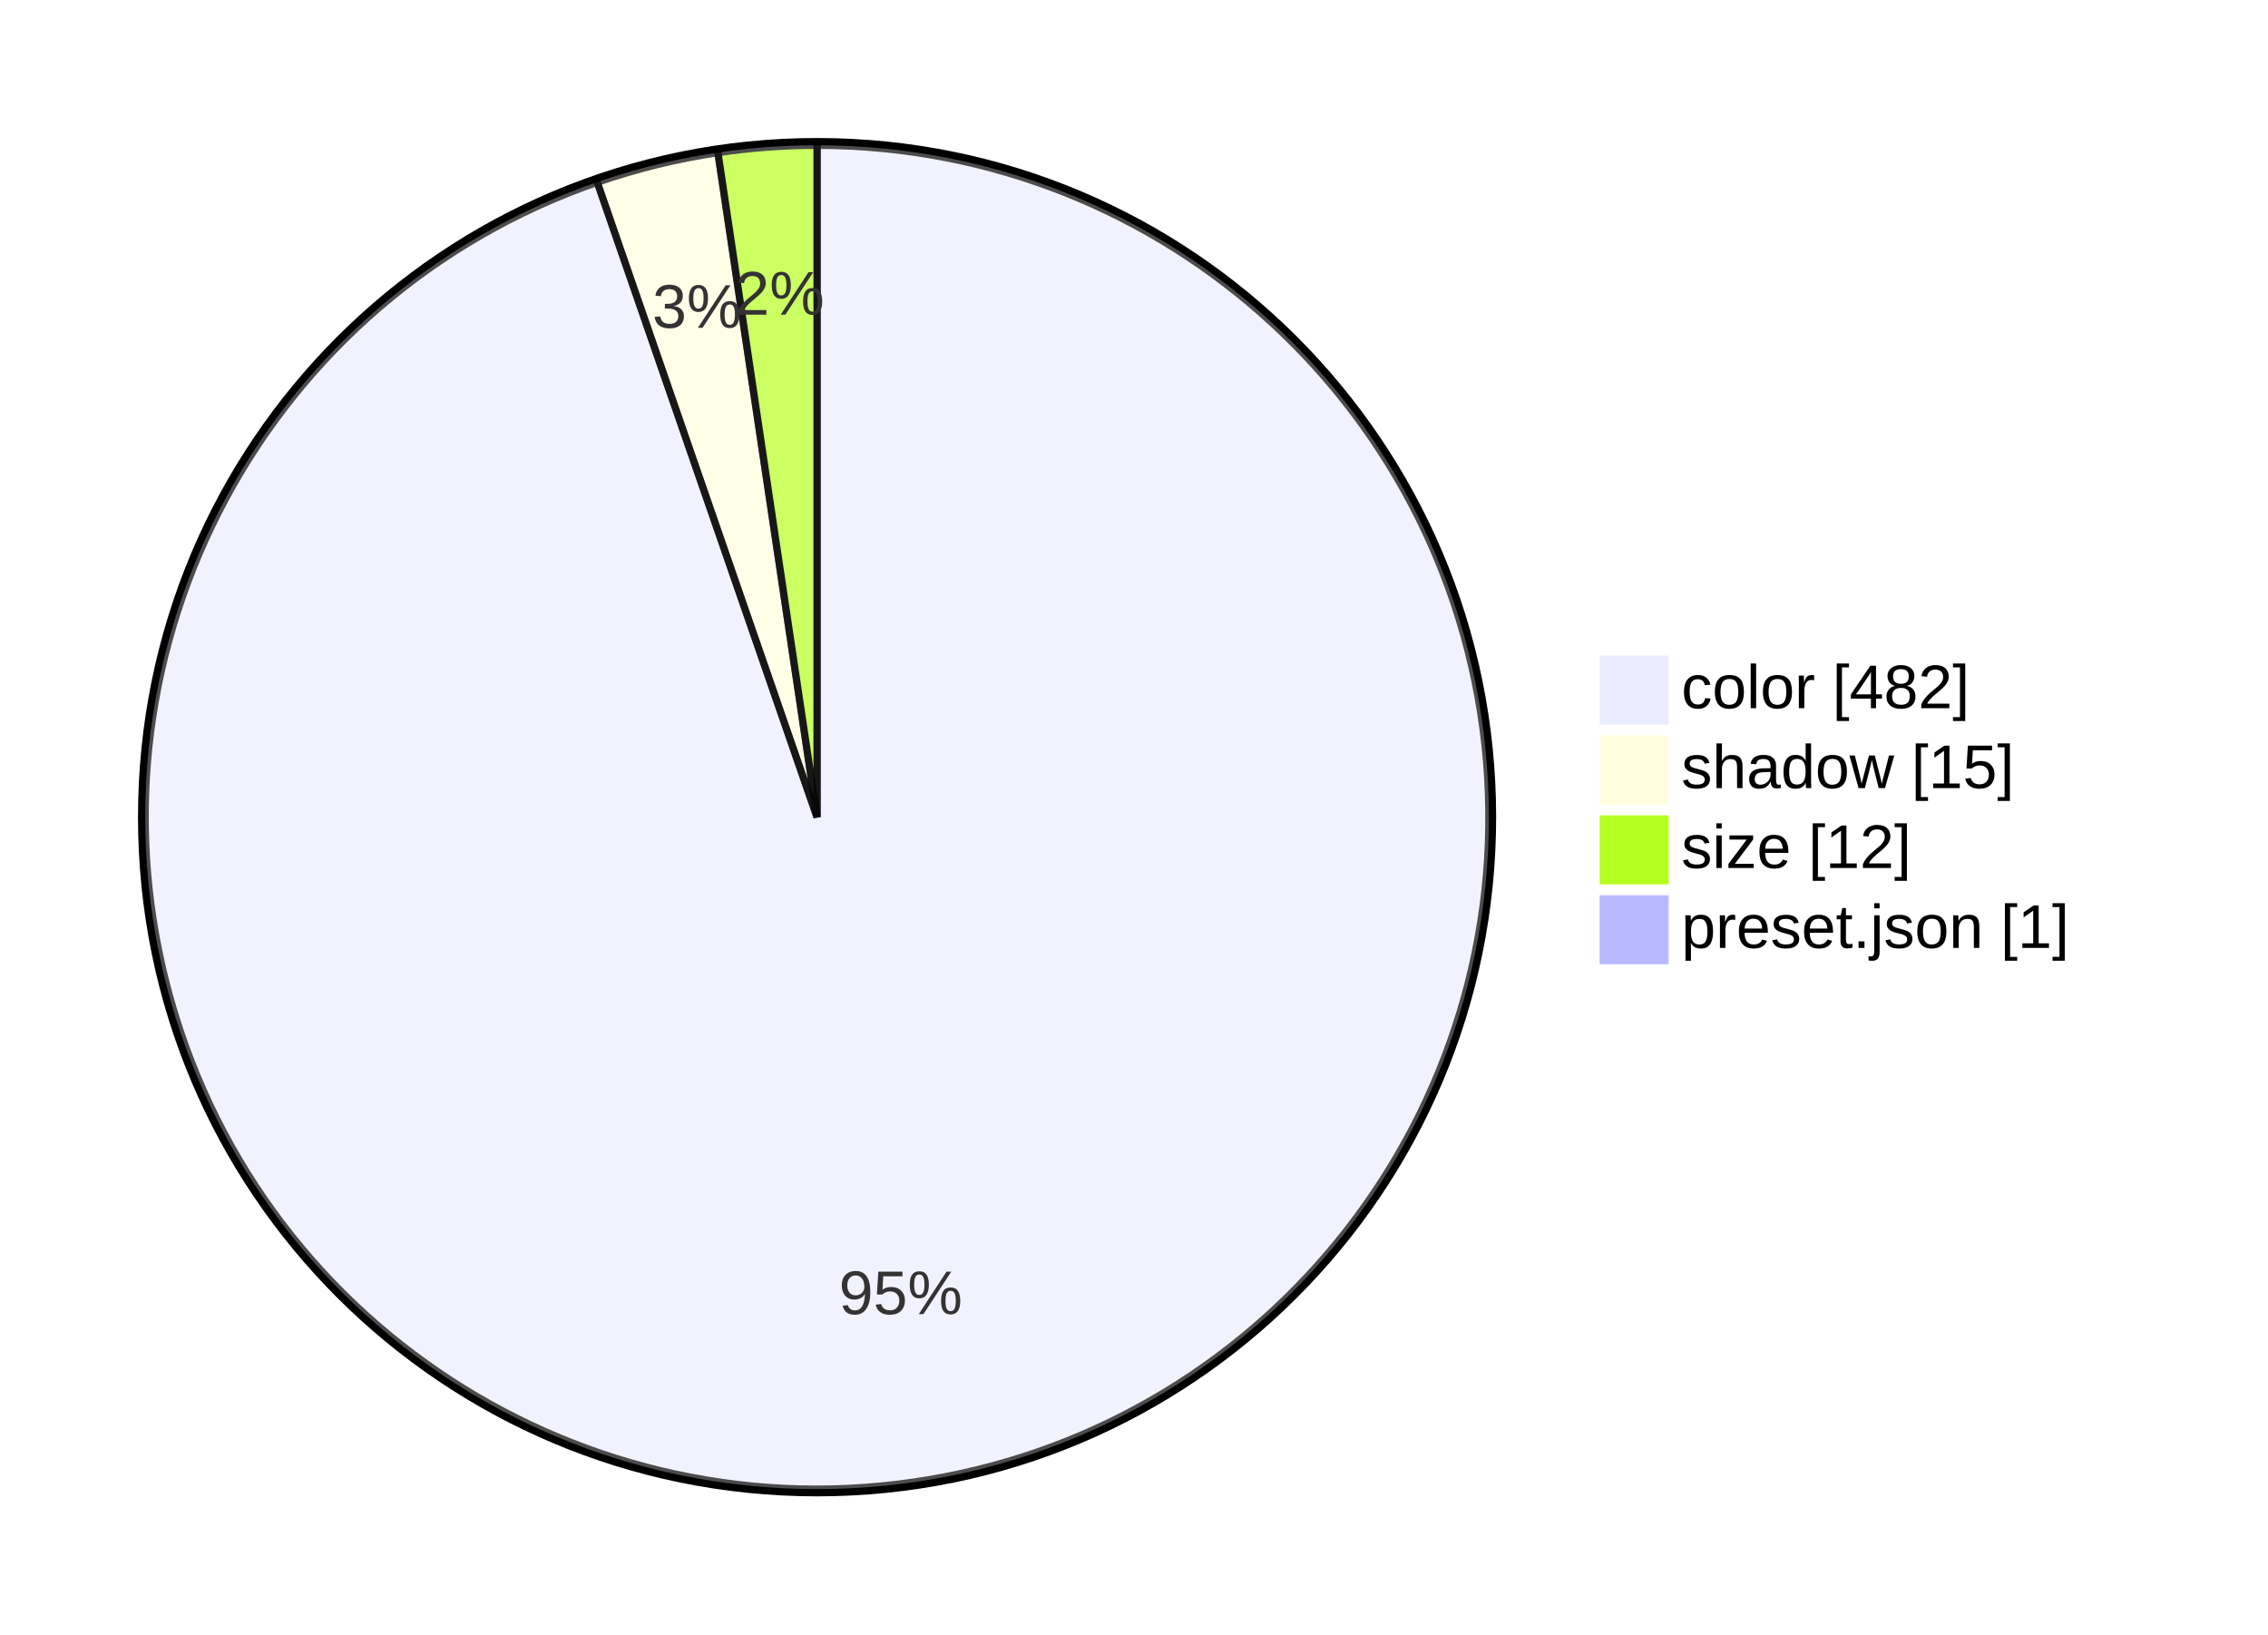
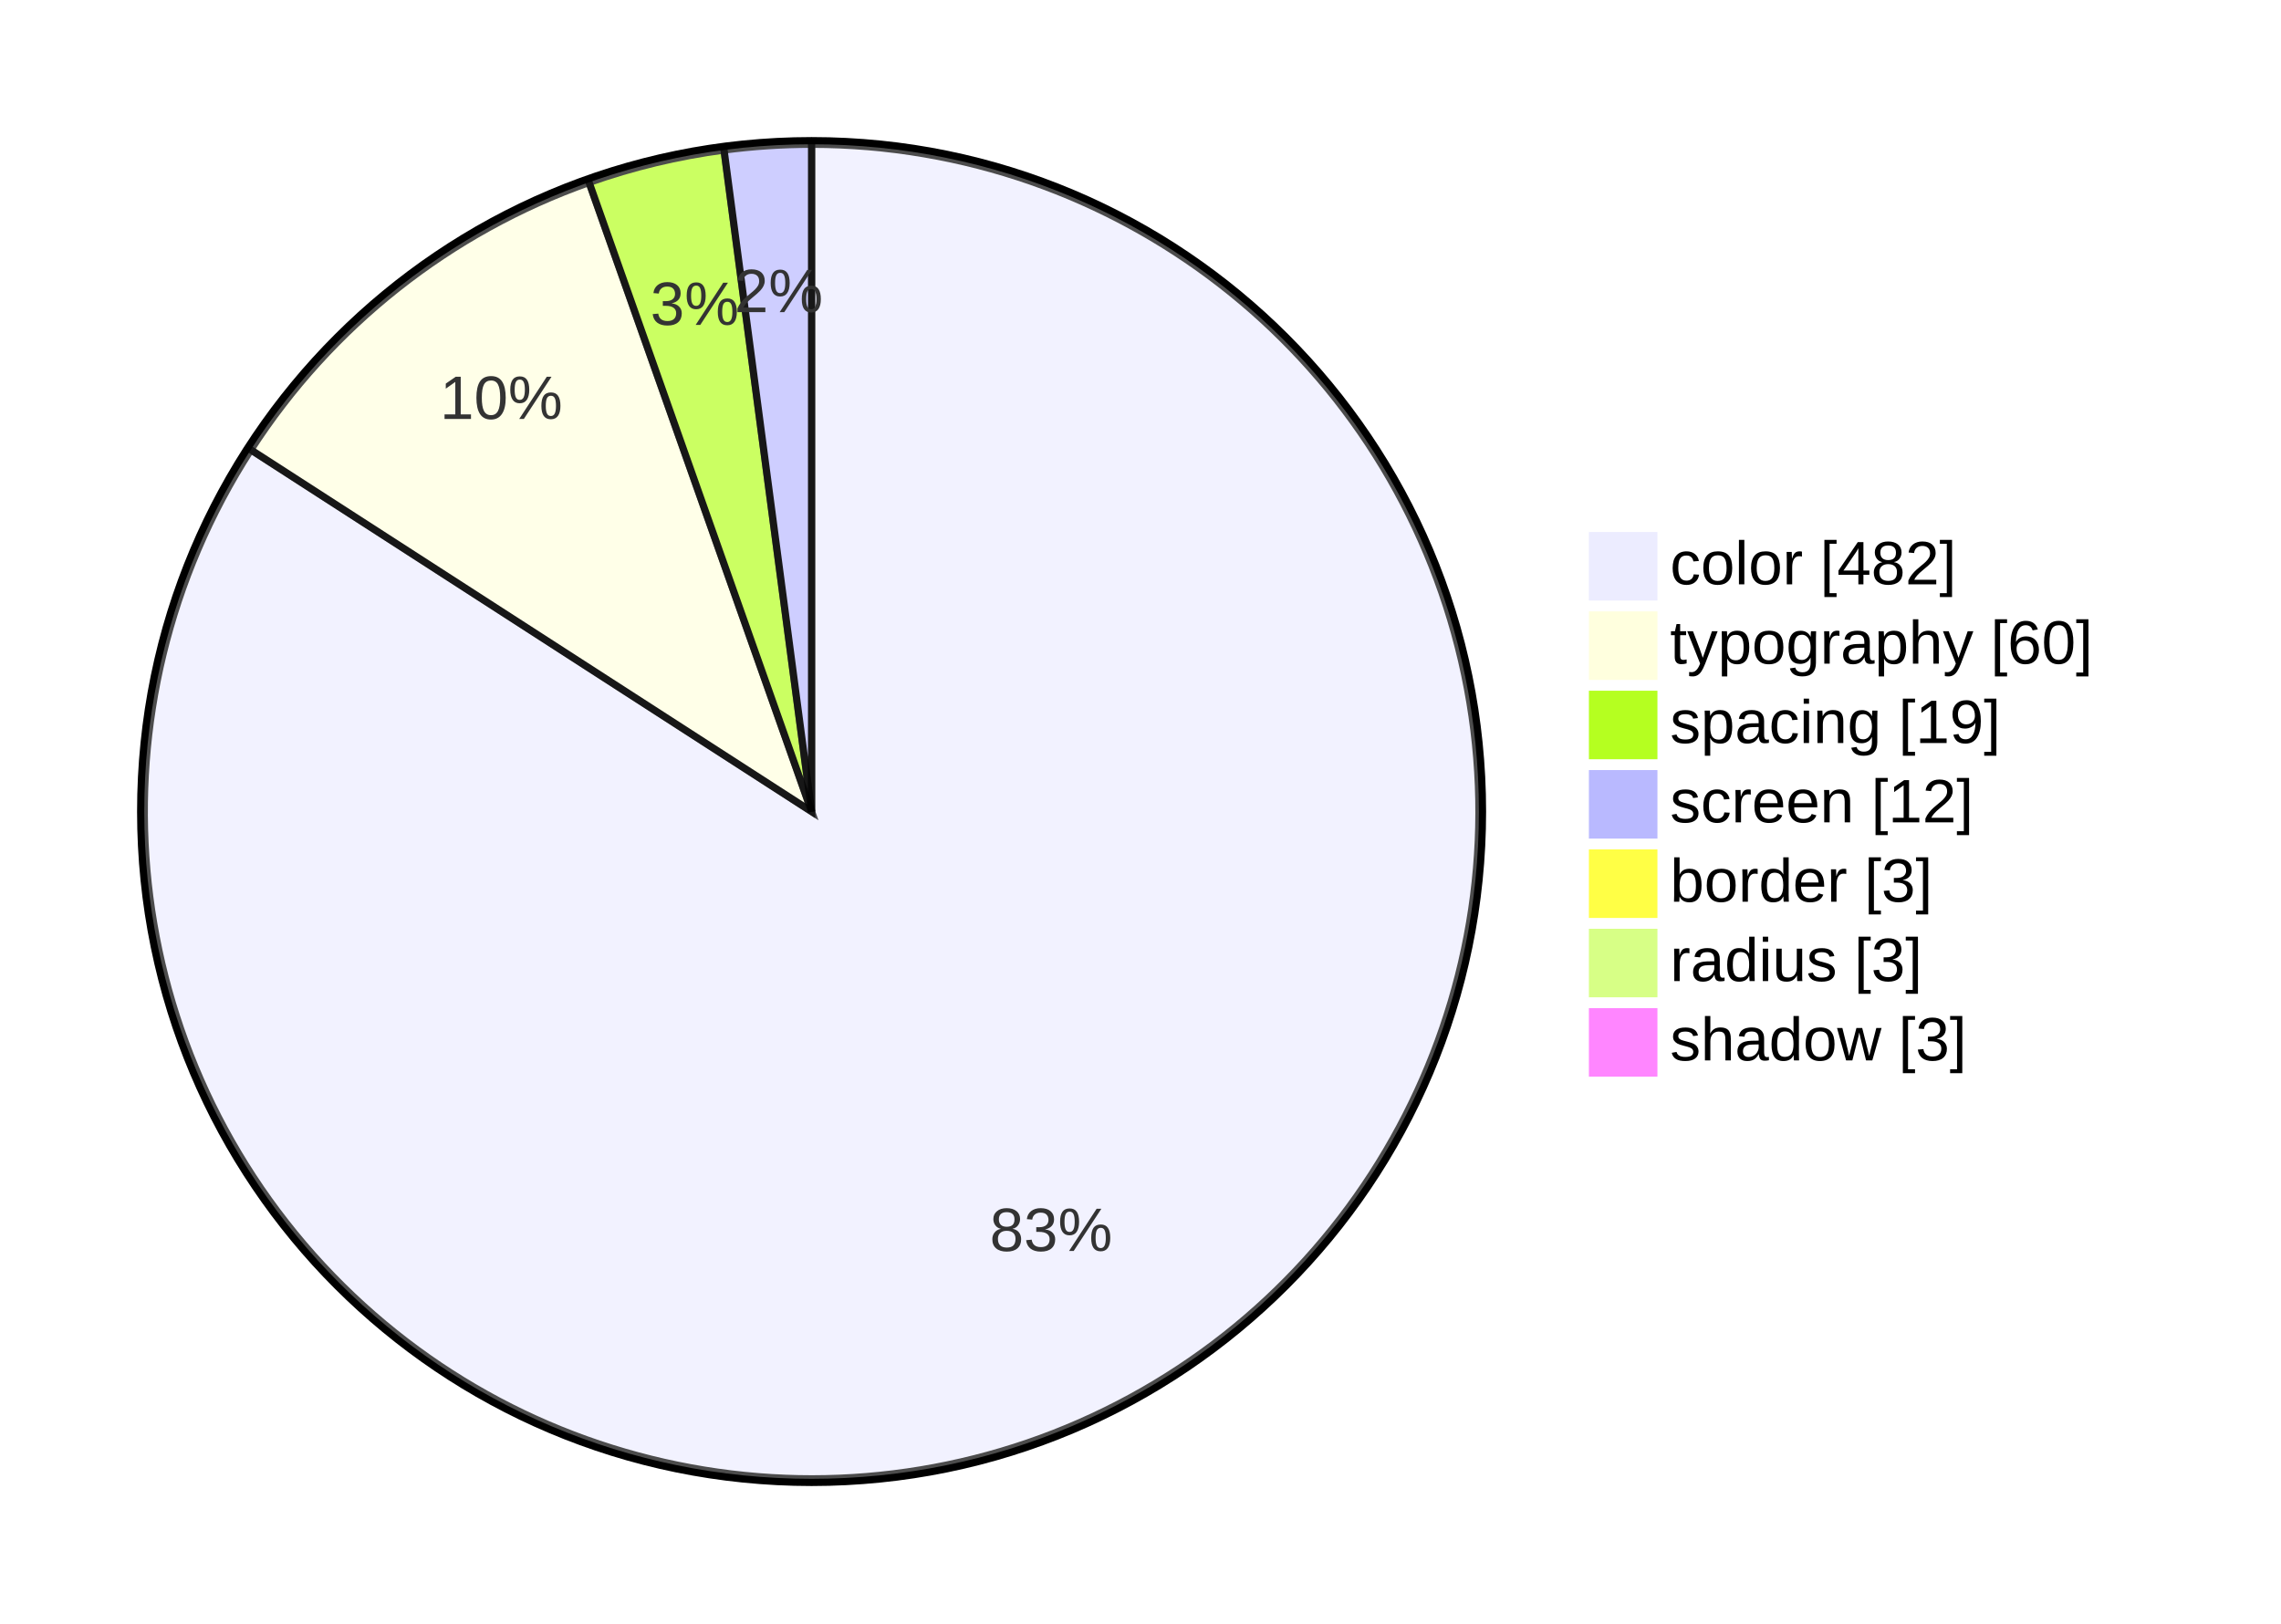
- <svg xmlns="http://www.w3.org/2000/svg" id="diagram-stats-tokens" width="100%" viewBox="0 0 624.547 450" style="min-width: 800px" role="graphics-document document" aria-roledescription="pie">
+ <svg xmlns="http://www.w3.org/2000/svg" id="diagram-stats-tokens" width="100%" viewBox="0 0 632.375 450" style="min-width: 800px" role="graphics-document document" aria-roledescription="pie">
  <style>#diagram-stats-tokens{font-family:"trebuchet ms",verdana,arial,sans-serif;font-size:16px;fill:#333;}@keyframes edge-animation-frame{from{stroke-dashoffset:0;}}@keyframes dash{to{stroke-dashoffset:0;}}#diagram-stats-tokens .edge-animation-slow{stroke-dasharray:9,5!important;stroke-dashoffset:900;animation:dash 50s linear infinite;stroke-linecap:round;}#diagram-stats-tokens .edge-animation-fast{stroke-dasharray:9,5!important;stroke-dashoffset:900;animation:dash 20s linear infinite;stroke-linecap:round;}#diagram-stats-tokens .error-icon{fill:#552222;}#diagram-stats-tokens .error-text{fill:#552222;stroke:#552222;}#diagram-stats-tokens .edge-thickness-normal{stroke-width:1px;}#diagram-stats-tokens .edge-thickness-thick{stroke-width:3.5px;}#diagram-stats-tokens .edge-pattern-solid{stroke-dasharray:0;}#diagram-stats-tokens .edge-thickness-invisible{stroke-width:0;fill:none;}#diagram-stats-tokens .edge-pattern-dashed{stroke-dasharray:3;}#diagram-stats-tokens .edge-pattern-dotted{stroke-dasharray:2;}#diagram-stats-tokens .marker{fill:#333333;stroke:#333333;}#diagram-stats-tokens .marker.cross{stroke:#333333;}#diagram-stats-tokens svg{font-family:"trebuchet ms",verdana,arial,sans-serif;font-size:16px;}#diagram-stats-tokens p{margin:0;}#diagram-stats-tokens .pieCircle{stroke:black;stroke-width:2px;opacity:0.7;}#diagram-stats-tokens .pieOuterCircle{stroke:black;stroke-width:2px;fill:none;}#diagram-stats-tokens .pieTitleText{text-anchor:middle;font-size:25px;fill:black;font-family:"trebuchet ms",verdana,arial,sans-serif;}#diagram-stats-tokens .slice{font-family:"trebuchet ms",verdana,arial,sans-serif;fill:#333;font-size:17px;}#diagram-stats-tokens .legend text{fill:black;font-family:"trebuchet ms",verdana,arial,sans-serif;font-size:17px;}#diagram-stats-tokens :root{--mermaid-font-family:"trebuchet ms",verdana,arial,sans-serif;}</style>
  <g />
  <g transform="translate(225,225)">
    <circle cx="0" cy="0" r="186" class="pieOuterCircle" />
-     <path d="M0,-185A185,185,0,1,1,-60.524,-174.819L0,0Z" fill="#ECECFF" class="pieCircle" />
-     <path d="M-60.524,-174.819A185,185,0,0,1,-27.304,-182.974L0,0Z" fill="#ffffde" class="pieCircle" />
-     <path d="M-27.304,-182.974A185,185,0,0,1,0,-185L0,0Z" fill="hsl(80, 100%, 56.275%)" class="pieCircle" />
-     <text transform="translate(23.01531,136.8278)" class="slice" style="text-anchor: middle;">95%</text>
-     <text transform="translate(-33.07711,-134.7496)" class="slice" style="text-anchor: middle;">3%</text>
-     <text transform="translate(-10.26713,-138.3696)" class="slice" style="text-anchor: middle;">2%</text>
+     <path d="M0,-185A185,185,0,1,1,-155.457,-100.29L0,0Z" fill="#ECECFF" class="pieCircle" />
+     <path d="M-155.457,-100.29A185,185,0,0,1,-61.683,-174.414L0,0Z" fill="#ffffde" class="pieCircle" />
+     <path d="M-61.683,-174.414A185,185,0,0,1,-24.273,-183.401L0,0Z" fill="hsl(80, 100%, 56.275%)" class="pieCircle" />
+     <path d="M-24.273,-183.401A185,185,0,0,1,0,-185L0,0Z" fill="hsl(240, 100%, 86.275%)" class="pieCircle" />
+     <text transform="translate(66.38955,121.8359)" class="slice" style="text-anchor: middle;">83%</text>
+     <text transform="translate(-86.0411,-108.8508)" class="slice" style="text-anchor: middle;">10%</text>
+     <text transform="translate(-32.40904,-134.9119)" class="slice" style="text-anchor: middle;">3%</text>
+     <text transform="translate(-9.122127,-138.4498)" class="slice" style="text-anchor: middle;">2%</text>
    <text x="0" y="-200" class="pieTitleText" />
-     <g class="legend" transform="translate(216,-44)">
+     <g class="legend" transform="translate(216,-77)">
      <rect width="18" height="18" style="fill: rgb(236, 236, 255); stroke: rgb(236, 236, 255);" />
      <text x="22" y="14">color [482]</text>
    </g>
-     <g class="legend" transform="translate(216,-22)">
+     <g class="legend" transform="translate(216,-55)">
      <rect width="18" height="18" style="fill: rgb(255, 255, 222); stroke: rgb(255, 255, 222);" />
-       <text x="22" y="14">shadow [15]</text>
+       <text x="22" y="14">typography [60]</text>
    </g>
-     <g class="legend" transform="translate(216,0)">
+     <g class="legend" transform="translate(216,-33)">
      <rect width="18" height="18" style="fill: rgb(181, 255, 32); stroke: rgb(181, 255, 32);" />
-       <text x="22" y="14">size [12]</text>
+       <text x="22" y="14">spacing [19]</text>
    </g>
-     <g class="legend" transform="translate(216,22)">
+     <g class="legend" transform="translate(216,-11)">
      <rect width="18" height="18" style="fill: rgb(185, 185, 255); stroke: rgb(185, 185, 255);" />
-       <text x="22" y="14">preset.json [1]</text>
+       <text x="22" y="14">screen [12]</text>
+     </g>
+     <g class="legend" transform="translate(216,11)">
+       <rect width="18" height="18" style="fill: rgb(255, 255, 69); stroke: rgb(255, 255, 69);" />
+       <text x="22" y="14">border [3]</text>
+     </g>
+     <g class="legend" transform="translate(216,33)">
+       <rect width="18" height="18" style="fill: rgb(215, 255, 134); stroke: rgb(215, 255, 134);" />
+       <text x="22" y="14">radius [3]</text>
+     </g>
+     <g class="legend" transform="translate(216,55)">
+       <rect width="18" height="18" style="fill: rgb(255, 134, 255); stroke: rgb(255, 134, 255);" />
+       <text x="22" y="14">shadow [3]</text>
    </g>
  </g>
</svg>
